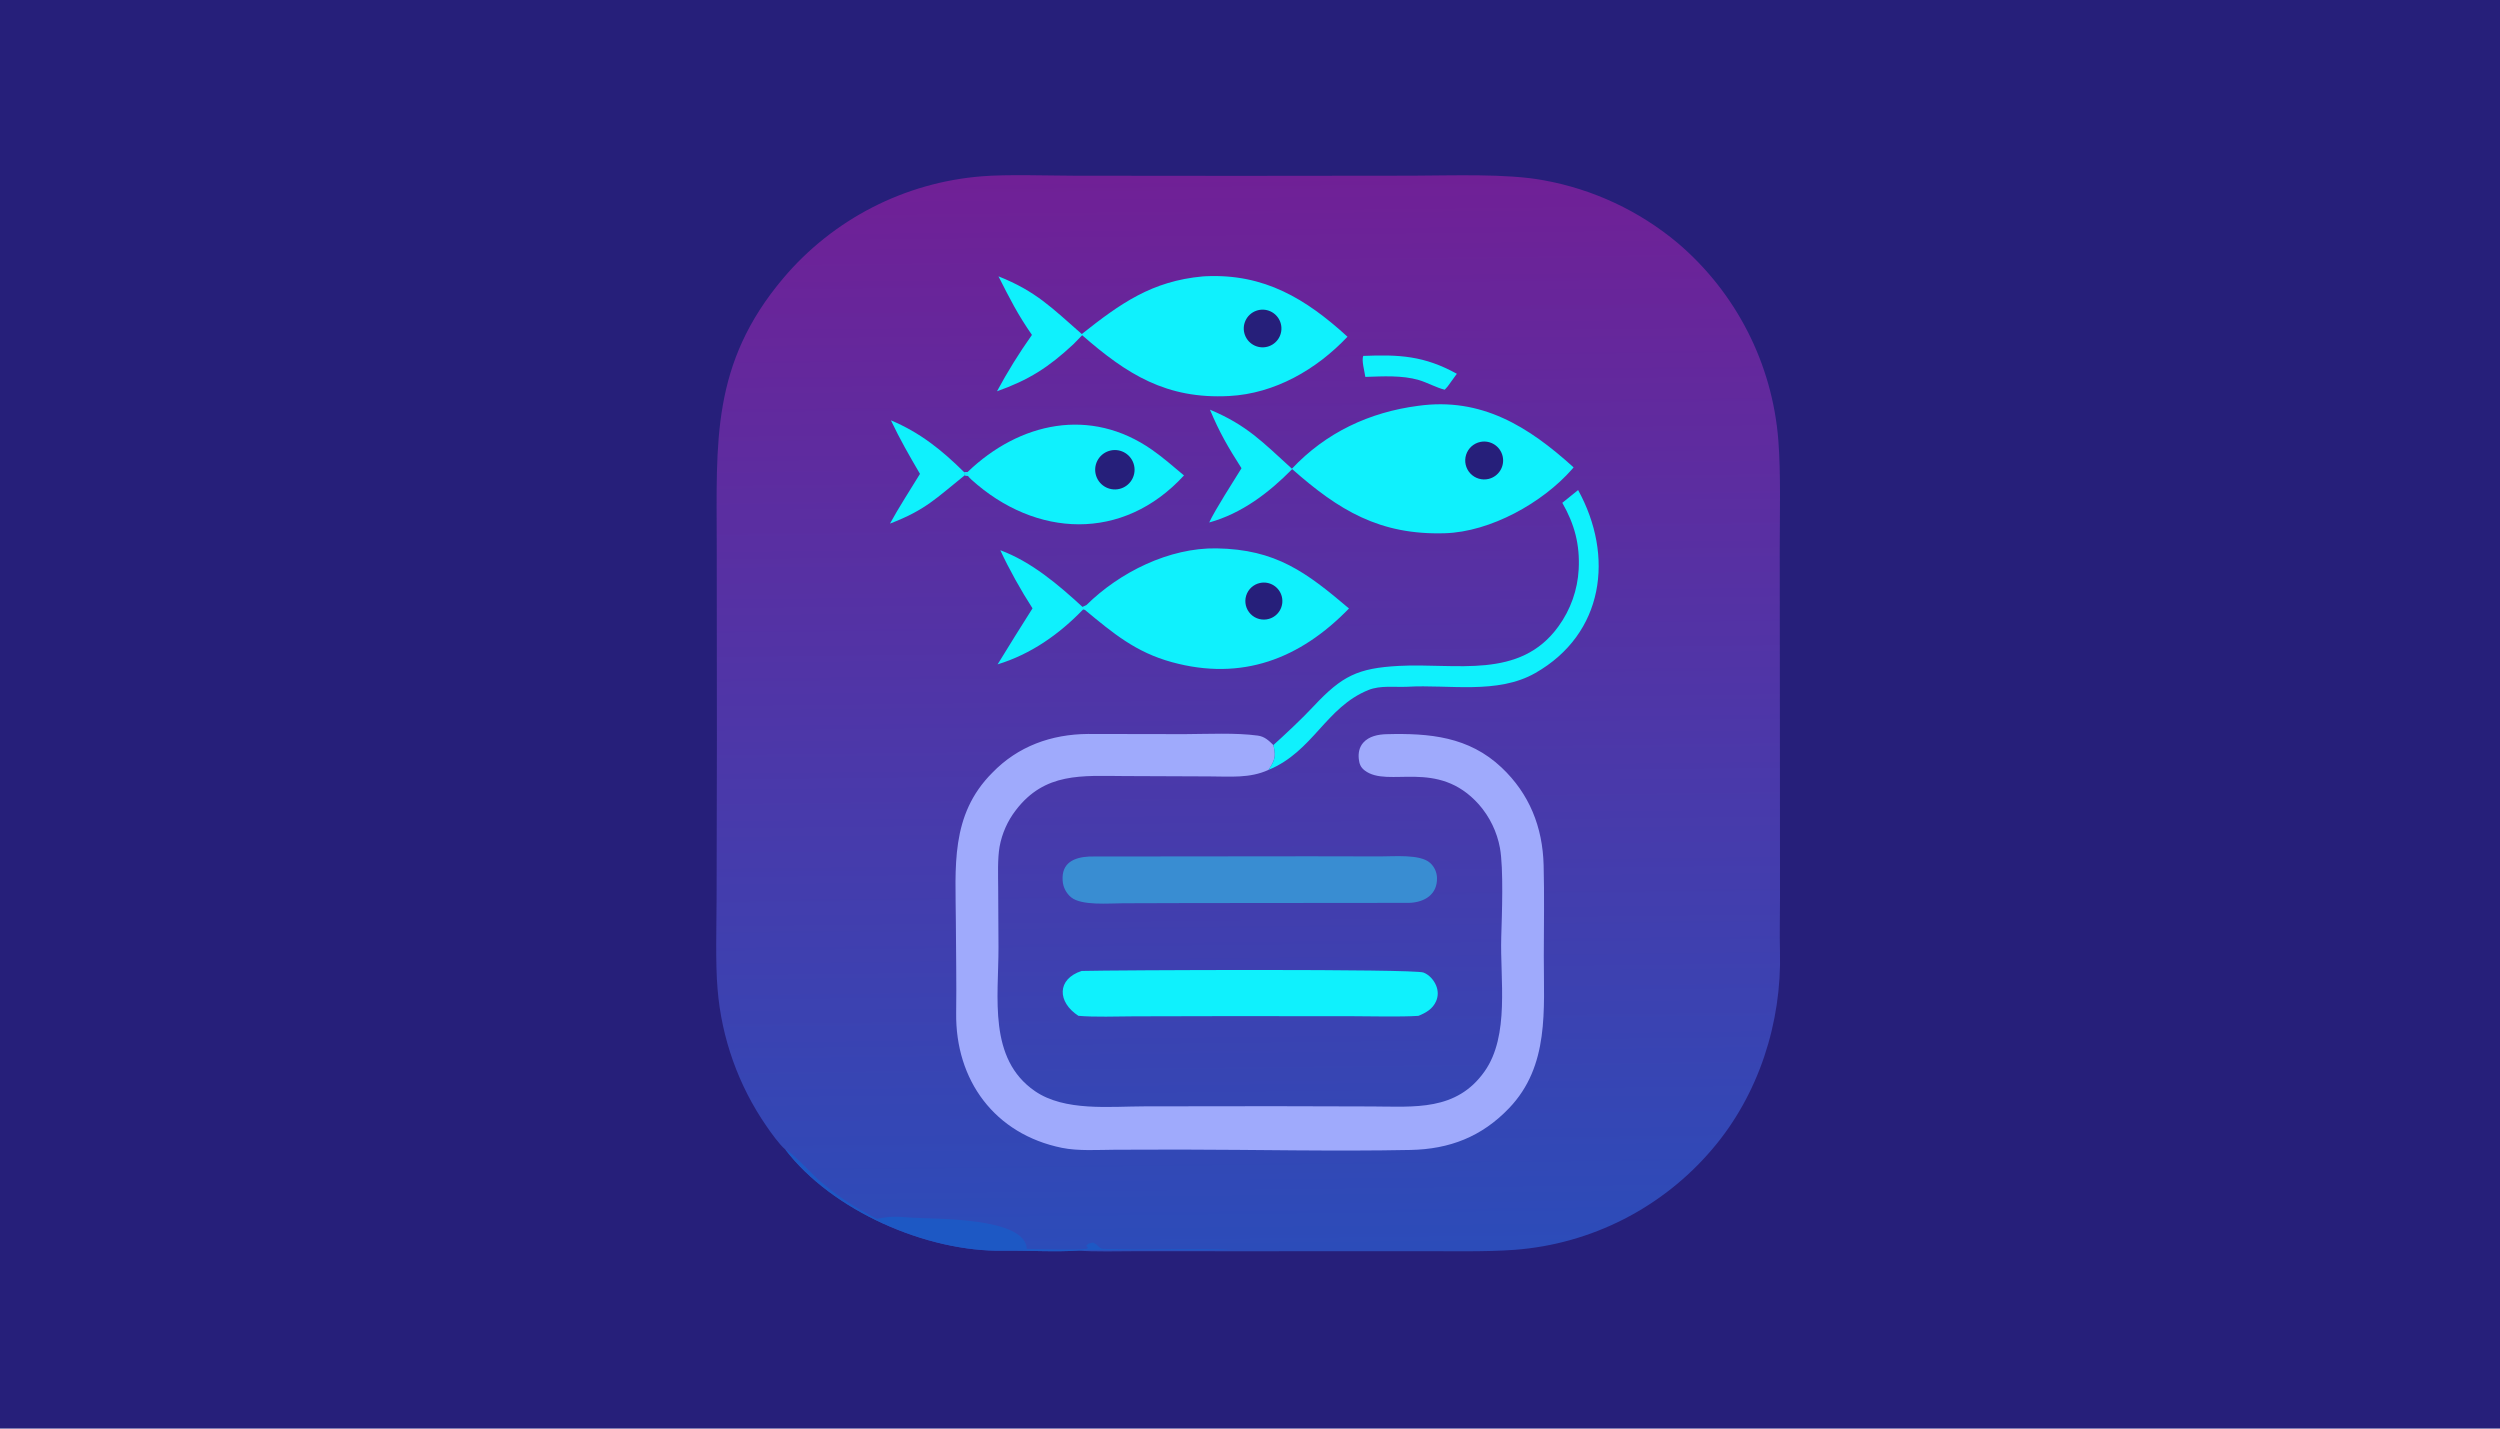
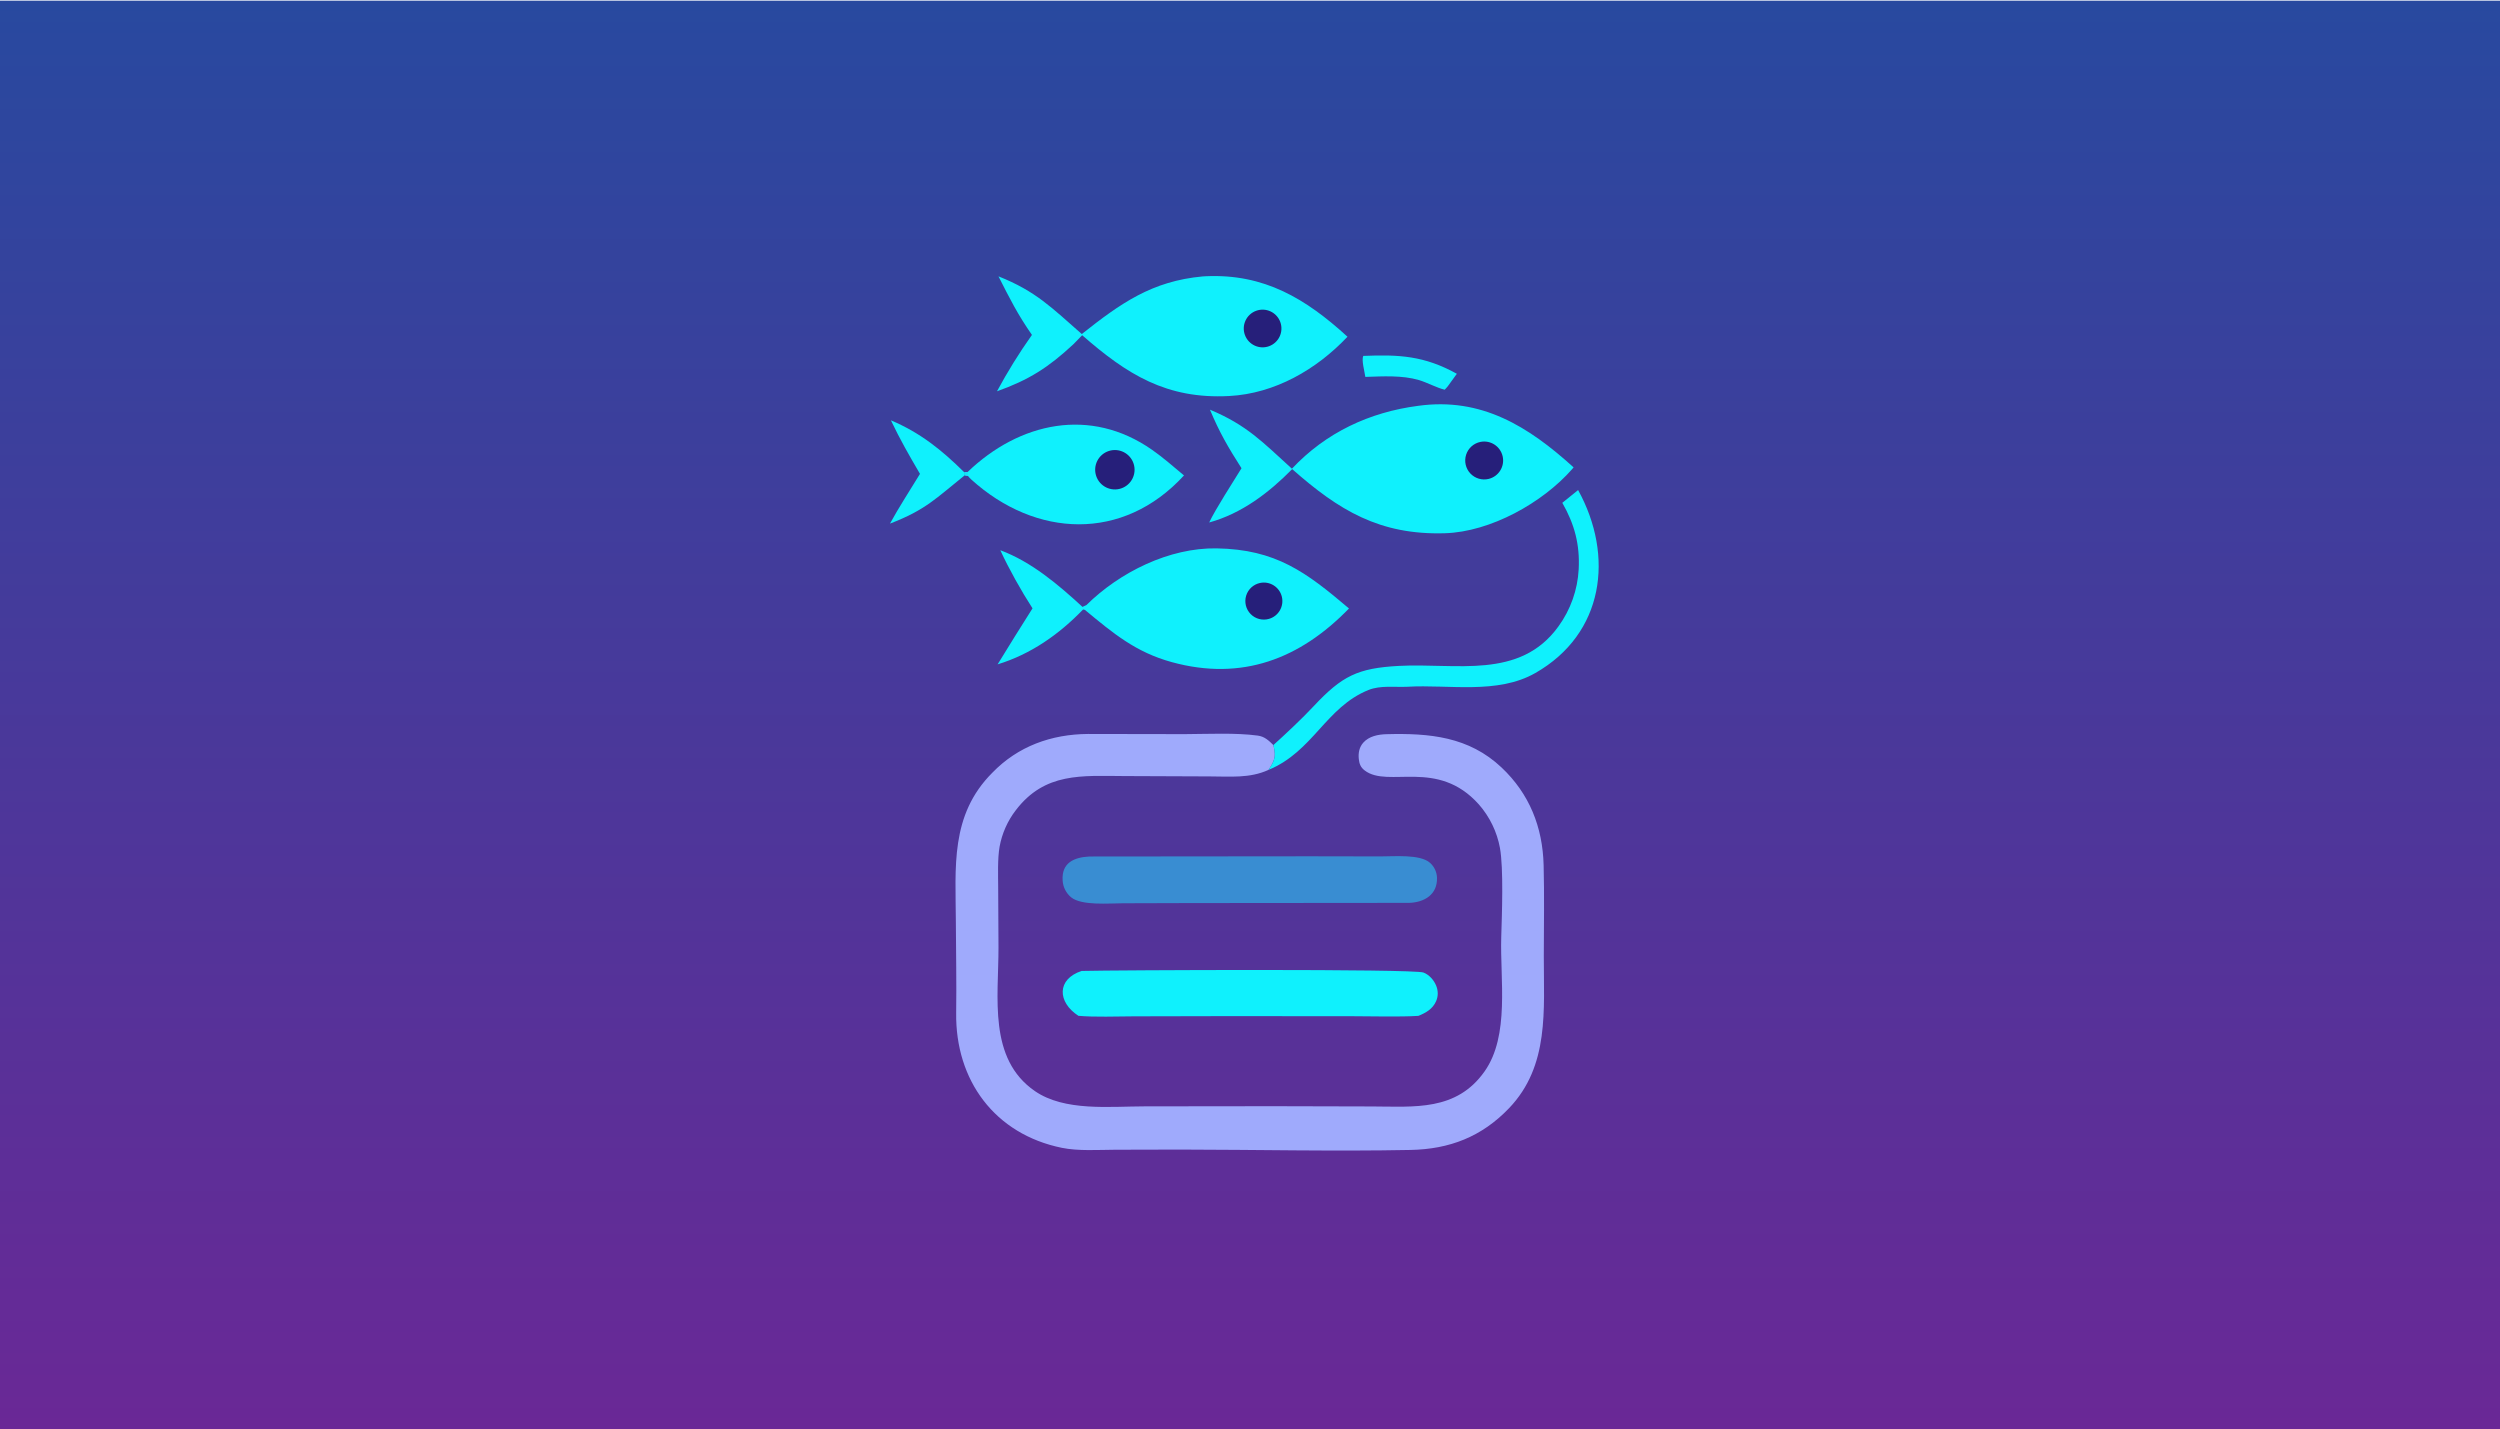
- <svg xmlns="http://www.w3.org/2000/svg" width="1344" height="768" viewBox="0 0 1344 768">
-   <path fill="#261F7A" d="M0 0L1344 0L1344 768L0 768L0 0Z" />
+ <svg xmlns="http://www.w3.org/2000/svg" id="Layer_1" width="474.133mm" height="270.933mm" version="1.1" viewBox="0 0 1344 768">
  <defs>
-     <linearGradient id="gradient_0" gradientUnits="userSpaceOnUse" x1="667.155" y1="93.627" x2="673.622" y2="672.366">
-       <stop offset="0" stop-color="#702096" />
-       <stop offset="1" stop-color="#2C4CB9" />
+     <style>
+       .st0 {
+         fill: url(#linear-gradient);
+       }
+ 
+       .st1 {
+         fill: #261f7a;
+       }
+ 
+       .st2 {
+         fill: #16e1f8;
+       }
+ 
+       .st3 {
+         fill: #9faafc;
+       }
+ 
+       .st4 {
+         fill: #0ff1fd;
+       }
+ 
+       .st5 {
+         fill: #398dd2;
+       }
+     </style>
+     <linearGradient id="linear-gradient" x1="672" y1="768.358" x2="672" y2=".358" gradientUnits="userSpaceOnUse">
+       <stop offset="0" stop-color="#6a2896" />
+       <stop offset="1" stop-color="#28499f" />
    </linearGradient>
  </defs>
-   <path fill="url(#gradient_0)" d="M422.163 617.97C418.96 615.277 414.505 608.963 412.046 605.404C396.972 583.573 387.907 558.158 385.763 531.713C384.569 518.305 385.208 496.821 385.245 482.971L385.409 397.188L385.318 293.304C385.276 237.396 382.212 195.686 421.064 149.579C447.916 117.802 486.349 98.075 527.816 94.784C541.077 93.668 563.372 94.422 577.478 94.464L665.677 94.544L759.432 94.448C780.34 94.395 810.23 93.198 830.013 96.946C856.467 101.747 881.222 113.335 901.856 130.576C933.32 157.312 952.82 195.499 956.032 236.668C957.433 254.132 956.777 277.29 956.782 295.293L956.87 393.976L956.93 482.546C956.927 492.075 956.657 502.018 956.91 511.512C957.929 549.72 945.459 588.589 920.498 617.801C893.75 649.306 855.506 668.79 814.301 671.905C798.965 673.077 777.939 672.592 762.252 672.633L671.137 672.67L610.535 672.646C603.102 672.642 586.487 673.065 580.035 672.278C567.329 673.182 552.145 672.165 539.236 672.375C498.128 673.043 447.411 650.928 422.163 617.97Z" />
-   <path fill="#1D58C4" d="M422.163 617.97C425.15 618.866 436.942 631.621 440.72 634.895C450.451 643.33 460.009 649.391 471.469 655.285C479.026 653.639 482.312 654.073 489.987 654.612C502.096 655.462 551.192 654.123 552.002 671.401C558.527 671.491 578.923 672.156 584.321 671.353L584.843 670.771L583.906 669.735C585.621 668.087 584.868 668.615 587.616 668.001C590.877 669.328 590.377 671.403 593.648 671.437C616.654 671.672 639.665 671.44 662.675 671.598C643.414 672.757 621.627 671.427 602.163 671.973C594.843 672.178 587.388 671.687 580.035 672.278C567.329 673.182 552.145 672.165 539.236 672.375C498.128 673.043 447.411 650.928 422.163 617.97Z" />
-   <path fill="#9FAAFC" d="M681.936 413.897C671.811 418.535 661.302 417.409 650.329 417.401L604.329 417.21C581.749 417.111 561.714 415.089 546.1 435.569C541.662 441.327 538.668 448.064 537.37 455.217C536.245 461.781 536.59 470.448 536.623 477.22L536.788 509.356C536.839 536.195 531.124 569.16 556.346 586.56C572.343 597.596 596.607 594.803 615.444 594.775L684.843 594.692L737.662 594.829C760.349 594.921 782.997 597.442 798.12 575.974C811.707 556.685 806.382 526.462 807.071 503.768C807.439 491.648 808.364 467.005 806.384 455.913C804.791 447.225 800.877 439.13 795.058 432.486C772.785 407.503 746.332 423.906 733.653 414.198C731.469 412.526 730.77 410.661 730.488 408.017C730.15 404.85 730.719 401.742 732.873 399.282C735.947 395.77 740.921 394.819 745.367 394.699C768.488 394.077 789.638 395.999 807.238 412.611C822.23 426.761 829.314 444.614 829.853 465.049C830.283 481.308 829.969 497.665 829.948 513.932C829.912 542.921 833.039 572.983 811.308 595.724C796.577 611.14 779.283 617.798 758.264 618.214C717.188 619.027 676.006 618.064 634.919 618.013L599.445 618.099C590.289 618.153 579.671 618.87 570.875 617.077C534.798 609.723 513.52 580.816 514.039 544.442C514.266 528.554 513.939 511.376 513.869 495.683C513.737 466.203 510.723 438.225 533.434 415.459C547.268 401.138 565.242 394.73 584.839 394.579L636.918 394.669C649.066 394.619 664.287 393.845 676.169 395.455C679.827 395.95 682.013 398.036 684.566 400.548C685.717 405.395 685.788 407.761 683.049 412.192C682.691 412.769 682.32 413.337 681.936 413.897Z" />
-   <path fill="#0FF1FD" d="M762.393 218.175C796.468 213.439 821.751 229.304 845.969 251.272C845.714 251.581 845.454 251.885 845.189 252.184C829.308 270.325 801.266 285.923 776.812 286.671C741.698 287.745 719.703 274.302 694.678 252.194C682.12 264.964 667.515 276.064 650.067 280.89C653.203 274.086 663.113 258.766 667.43 251.719C660.298 240.57 655.533 232.393 650.469 220.24C670.416 228.592 678.738 237.649 694.535 251.973C712.794 232.552 736.219 221.579 762.393 218.175Z" />
-   <path fill="#261F7A" d="M795.878 237.574C801.303 236.48 806.609 239.918 807.829 245.318C809.048 250.718 805.734 256.104 800.366 257.449C796.78 258.347 792.989 257.232 790.461 254.535C787.932 251.839 787.061 247.984 788.186 244.462C789.311 240.94 792.254 238.304 795.878 237.574Z" />
-   <path fill="#0FF1FD" d="M584.047 325.291C601.967 307.596 628.611 294.386 654.02 294.802C685.945 295.326 702.192 307.583 725.213 327.12C698.891 354.245 667.671 366.281 630.022 355.977C610.583 350.657 598.422 340.454 583.252 327.885L582.281 327.635C569.346 341.064 554.204 351.68 536.315 357.163C542.493 347.075 548.749 337.034 555.082 327.043C549.096 317.824 542.255 305.601 537.77 295.804C554.495 302.007 568.923 314.285 581.946 326.273L584.047 325.291Z" />
-   <path fill="#261F7A" d="M677.429 313.395C682.675 312.306 687.842 315.567 689.118 320.773C690.393 325.979 687.319 331.26 682.163 332.72C678.66 333.712 674.896 332.713 672.347 330.113C669.797 327.514 668.87 323.73 669.93 320.246C670.989 316.763 673.865 314.135 677.429 313.395Z" />
-   <path fill="#0FF1FD" d="M646.593 148.605C647.166 148.565 647.74 148.532 648.314 148.506C679.651 147.087 701.997 160.554 724.404 181.023C707.757 198.672 685.308 211.606 660.836 212.898C627.106 214.679 605.895 201.284 581.78 180.219L577.062 185.06C563.598 197.595 553.11 204.25 535.975 210.366C541.612 199.886 547.889 189.763 554.771 180.055C546.915 168.707 543.01 160.819 536.777 148.561C556.982 156.593 565.452 165.487 581.57 179.58C602.446 163.069 619.24 151.099 646.593 148.605Z" />
-   <path fill="#261F7A" d="M675.258 167.102C680.506 165.159 686.335 167.842 688.273 173.093C690.211 178.344 687.524 184.172 682.273 186.106C677.028 188.038 671.21 185.354 669.274 180.109C667.338 174.865 670.016 169.043 675.258 167.102Z" />
-   <path fill="#398DD2" d="M585.642 460.457L704.556 460.339L742.089 460.411C749.381 460.442 763.488 459.088 768.808 463.881C771.094 465.932 772.438 468.832 772.528 471.902C772.796 480.939 765.766 485.106 757.557 485.384L639.13 485.49L603.6 485.598C596.228 485.62 581.479 486.966 575.871 482.423C573.155 480.189 571.491 476.926 571.279 473.416C570.609 463.775 577.45 460.903 585.642 460.457Z" />
-   <path fill="#0FF1FD" d="M581.488 521.983C598.872 521.509 759.792 520.786 765.251 522.838C768.268 523.973 770.793 526.816 772.022 529.742C773.19 532.526 773.264 535.428 772.058 538.219C770.245 542.418 766.586 544.483 762.533 546.128C752.436 546.772 737.273 546.324 726.957 546.317L659.974 546.272L609.662 546.382C600.651 546.423 588.389 546.884 579.758 546.104C568.411 538.752 568.031 526.375 581.488 521.983Z" />
-   <path fill="#0FF1FD" d="M520.158 253.769C548.06 226.985 586.203 218.602 619.371 241.837C625.314 245.999 630.932 250.939 636.511 255.594C603.678 291.45 556.742 289.038 522.274 257.891C521.547 257.234 520.98 256.667 520.388 255.876L518.637 255.516L518.377 253.898C518.984 253.861 519.551 253.823 520.158 253.769Z" />
-   <path fill="#16E1F8" d="M520.158 253.769C520.275 254.412 520.327 255.211 520.388 255.876L518.637 255.516L518.377 253.898C518.984 253.861 519.551 253.823 520.158 253.769Z" />
-   <path fill="#261F7A" d="M596.106 242.453C601.642 240.668 607.581 243.683 609.409 249.206C611.238 254.729 608.27 260.693 602.763 262.565C597.194 264.458 591.15 261.45 589.301 255.865C587.453 250.28 590.508 244.258 596.106 242.453Z" />
-   <path fill="#0FF1FD" d="M839.898 270.316L848.392 263.45C867.894 298.856 862.411 340.69 825.414 361.805C804.968 373.475 778.977 367.883 756.499 369.205C749.937 369.526 742.138 368.337 735.682 370.946C712.698 380.233 705.93 404.022 681.936 413.897C682.32 413.337 682.691 412.769 683.049 412.192C685.788 407.761 685.717 405.395 684.566 400.548C691.508 394.267 699.791 386.526 706.261 379.618C721.473 363.376 729.896 359.194 751.997 357.992C782.681 356.322 817.046 365.58 837.82 336.749C844.344 327.776 848.124 317.103 848.702 306.023C849.383 292.772 846.497 281.848 839.898 270.316Z" />
-   <path fill="#0FF1FD" d="M478.956 225.972C494.566 232.533 506.324 241.937 518.377 253.898L518.637 255.516C503.217 267.858 497.739 274.086 478.44 281.498C483.093 272.996 489.452 263.14 494.586 254.753C488.763 244.833 483.884 236.313 478.956 225.972Z" />
-   <path fill="#0FF1FD" d="M732.894 191.335C752.292 190.534 765.728 191.285 783.2 200.942L778.319 207.682C777.985 208.149 777.101 209.045 776.671 209.511C772.335 208.472 767.14 205.599 762.832 204.329C753.758 201.654 743.345 202.331 733.995 202.621C733.589 199.594 731.855 193.617 732.894 191.335Z" />
+   <path class="st0" d="M0,.358h1344v768H0V.358Z" />
+   <path class="st3" d="M681.936,413.897c-10.125,4.638-20.634,3.512-31.607,3.504l-46-.191c-22.58-.099-42.615-2.121-58.229,18.359-4.438,5.758-7.432,12.495-8.73,19.648-1.125,6.564-.78,15.231-.747,22.003l.165,32.136c.051,26.839-5.664,59.804,19.558,77.204,15.997,11.036,40.261,8.243,59.098,8.215l69.399-.083,52.819.137c22.687.092,45.335,2.613,60.458-18.855,13.587-19.289,8.262-49.512,8.951-72.206.368-12.12,1.293-36.763-.687-47.855-1.593-8.688-5.507-16.783-11.326-23.427-22.273-24.983-48.726-8.58-61.405-18.288-2.184-1.672-2.883-3.537-3.165-6.181-.338-3.167.231-6.275,2.385-8.735,3.074-3.512,8.048-4.463,12.494-4.583,23.121-.622,44.271,1.3,61.871,17.912,14.992,14.15,22.076,32.003,22.615,52.438.43,16.259.116,32.616.095,48.883-.036,28.989,3.091,59.051-18.64,81.792-14.731,15.416-32.025,22.074-53.044,22.49-41.076.813-82.258-.15-123.345-.201l-35.474.086c-9.156.054-19.774.771-28.57-1.022-36.077-7.354-57.355-36.261-56.836-72.635.227-15.888-.1-33.066-.17-48.759-.132-29.48-3.146-57.458,19.565-80.224,13.834-14.321,31.808-20.729,51.405-20.88l52.079.09c12.148-.05,27.369-.824,39.251.786,3.658.495,5.844,2.581,8.397,5.093,1.151,4.847,1.222,7.213-1.517,11.644-.358.577-.729,1.145-1.113,1.705Z" />
+   <path class="st4" d="M762.393,218.175c34.075-4.736,59.358,11.129,83.576,33.097-.255.309-.515.613-.78.912-15.881,18.141-43.923,33.739-68.377,34.487-35.114,1.074-57.109-12.369-82.134-34.477-12.558,12.77-27.163,23.87-44.611,28.696,3.136-6.804,13.046-22.124,17.363-29.171-7.132-11.149-11.897-19.326-16.961-31.479,19.947,8.352,28.269,17.409,44.066,31.733,18.259-19.421,41.684-30.394,67.858-33.798Z" />
+   <path class="st1" d="M795.878,237.574c5.425-1.094,10.731,2.344,11.951,7.744,1.219,5.4-2.095,10.786-7.463,12.131-3.586.898-7.377-.217-9.905-2.914-2.529-2.696-3.4-6.551-2.275-10.073,1.125-3.522,4.068-6.158,7.692-6.888Z" />
+   <path class="st4" d="M584.047,325.291c17.92-17.695,44.564-30.905,69.973-30.489,31.925.524,48.172,12.781,71.193,32.318-26.322,27.125-57.542,39.161-95.191,28.857-19.439-5.32-31.6-15.523-46.77-28.092l-.971-.25c-12.935,13.429-28.077,24.045-45.966,29.528,6.178-10.088,12.434-20.129,18.767-30.12-5.986-9.219-12.827-21.442-17.312-31.239,16.725,6.203,31.153,18.481,44.176,30.469l2.101-.982Z" />
+   <path class="st1" d="M677.429,313.395c5.246-1.089,10.413,2.172,11.689,7.378,1.275,5.206-1.799,10.487-6.955,11.947-3.503.992-7.267-.007-9.816-2.607-2.55-2.599-3.477-6.383-2.417-9.867,1.059-3.483,3.935-6.111,7.499-6.851Z" />
+   <path class="st4" d="M646.593,148.605c.573-.04,1.147-.073,1.721-.099,31.337-1.419,53.683,12.048,76.09,32.517-16.647,17.649-39.096,30.583-63.568,31.875-33.73,1.781-54.941-11.614-79.056-32.679l-4.718,4.841c-13.464,12.535-23.952,19.19-41.087,25.306,5.637-10.48,11.914-20.603,18.796-30.311-7.856-11.348-11.761-19.236-17.994-31.494,20.205,8.032,28.675,16.926,44.793,31.019,20.876-16.511,37.67-28.481,65.023-30.975Z" />
+   <path class="st1" d="M675.258,167.102c5.248-1.943,11.077.74,13.015,5.991,1.938,5.251-.749,11.079-6,13.013-5.245,1.932-11.063-.752-12.999-5.997-1.936-5.244.742-11.066,5.984-13.007Z" />
+   <path class="st5" d="M585.642,460.457l118.914-.118,37.533.072c7.292.031,21.399-1.323,26.719,3.47,2.286,2.051,3.63,4.951,3.72,8.021.268,9.037-6.762,13.204-14.971,13.482l-118.427.106-35.53.108c-7.372.022-22.121,1.368-27.729-3.175-2.716-2.234-4.38-5.497-4.592-9.007-.67-9.641,6.171-12.513,14.363-12.959Z" />
+   <path class="st4" d="M581.488,521.983c17.384-.474,178.304-1.197,183.763.855,3.017,1.135,5.542,3.978,6.771,6.904,1.168,2.784,1.242,5.686.036,8.477-1.813,4.199-5.472,6.264-9.525,7.909-10.097.644-25.26.196-35.576.189l-66.983-.045-50.312.11c-9.011.041-21.273.502-29.904-.278-11.347-7.352-11.727-19.729,1.73-24.121Z" />
+   <path class="st4" d="M520.158,253.769c27.902-26.784,66.045-35.167,99.213-11.932,5.943,4.162,11.561,9.102,17.14,13.757-32.833,35.856-79.769,33.444-114.237,2.297-.727-.657-1.294-1.224-1.886-2.015l-1.751-.36-.26-1.618c.607-.037,1.174-.075,1.781-.129Z" />
+   <path class="st2" d="M520.158,253.769c.117.643.169,1.442.23,2.107l-1.751-.36-.26-1.618c.607-.037,1.174-.075,1.781-.129Z" />
+   <path class="st1" d="M596.106,242.453c5.536-1.785,11.475,1.23,13.303,6.753,1.829,5.523-1.139,11.487-6.646,13.359-5.569,1.893-11.613-1.115-13.462-6.7-1.848-5.585,1.207-11.607,6.805-13.412Z" />
+   <path class="st4" d="M839.898,270.316l8.494-6.866c19.502,35.406,14.019,77.24-22.978,98.355-20.446,11.67-46.437,6.078-68.915,7.4-6.562.321-14.361-.868-20.817,1.741-22.984,9.287-29.752,33.076-53.746,42.951.384-.56.755-1.128,1.113-1.705,2.739-4.431,2.668-6.797,1.517-11.644,6.942-6.281,15.225-14.022,21.695-20.93,15.212-16.242,23.635-20.424,45.736-21.626,30.684-1.67,65.049,7.588,85.823-21.243,6.524-8.973,10.304-19.646,10.882-30.726.681-13.251-2.205-24.175-8.804-35.707Z" />
+   <path class="st4" d="M478.956,225.972c15.61,6.561,27.368,15.965,39.421,27.926l.26,1.618c-15.42,12.342-20.898,18.57-40.197,25.982,4.653-8.502,11.012-18.358,16.146-26.745-5.823-9.92-10.702-18.44-15.63-28.781Z" />
+   <path class="st4" d="M732.894,191.335c19.398-.801,32.834-.05,50.306,9.607l-4.881,6.74c-.334.467-1.218,1.363-1.648,1.829-4.336-1.039-9.531-3.912-13.839-5.182-9.074-2.675-19.487-1.998-28.837-1.708-.406-3.027-2.14-9.004-1.101-11.286Z" />
</svg>
